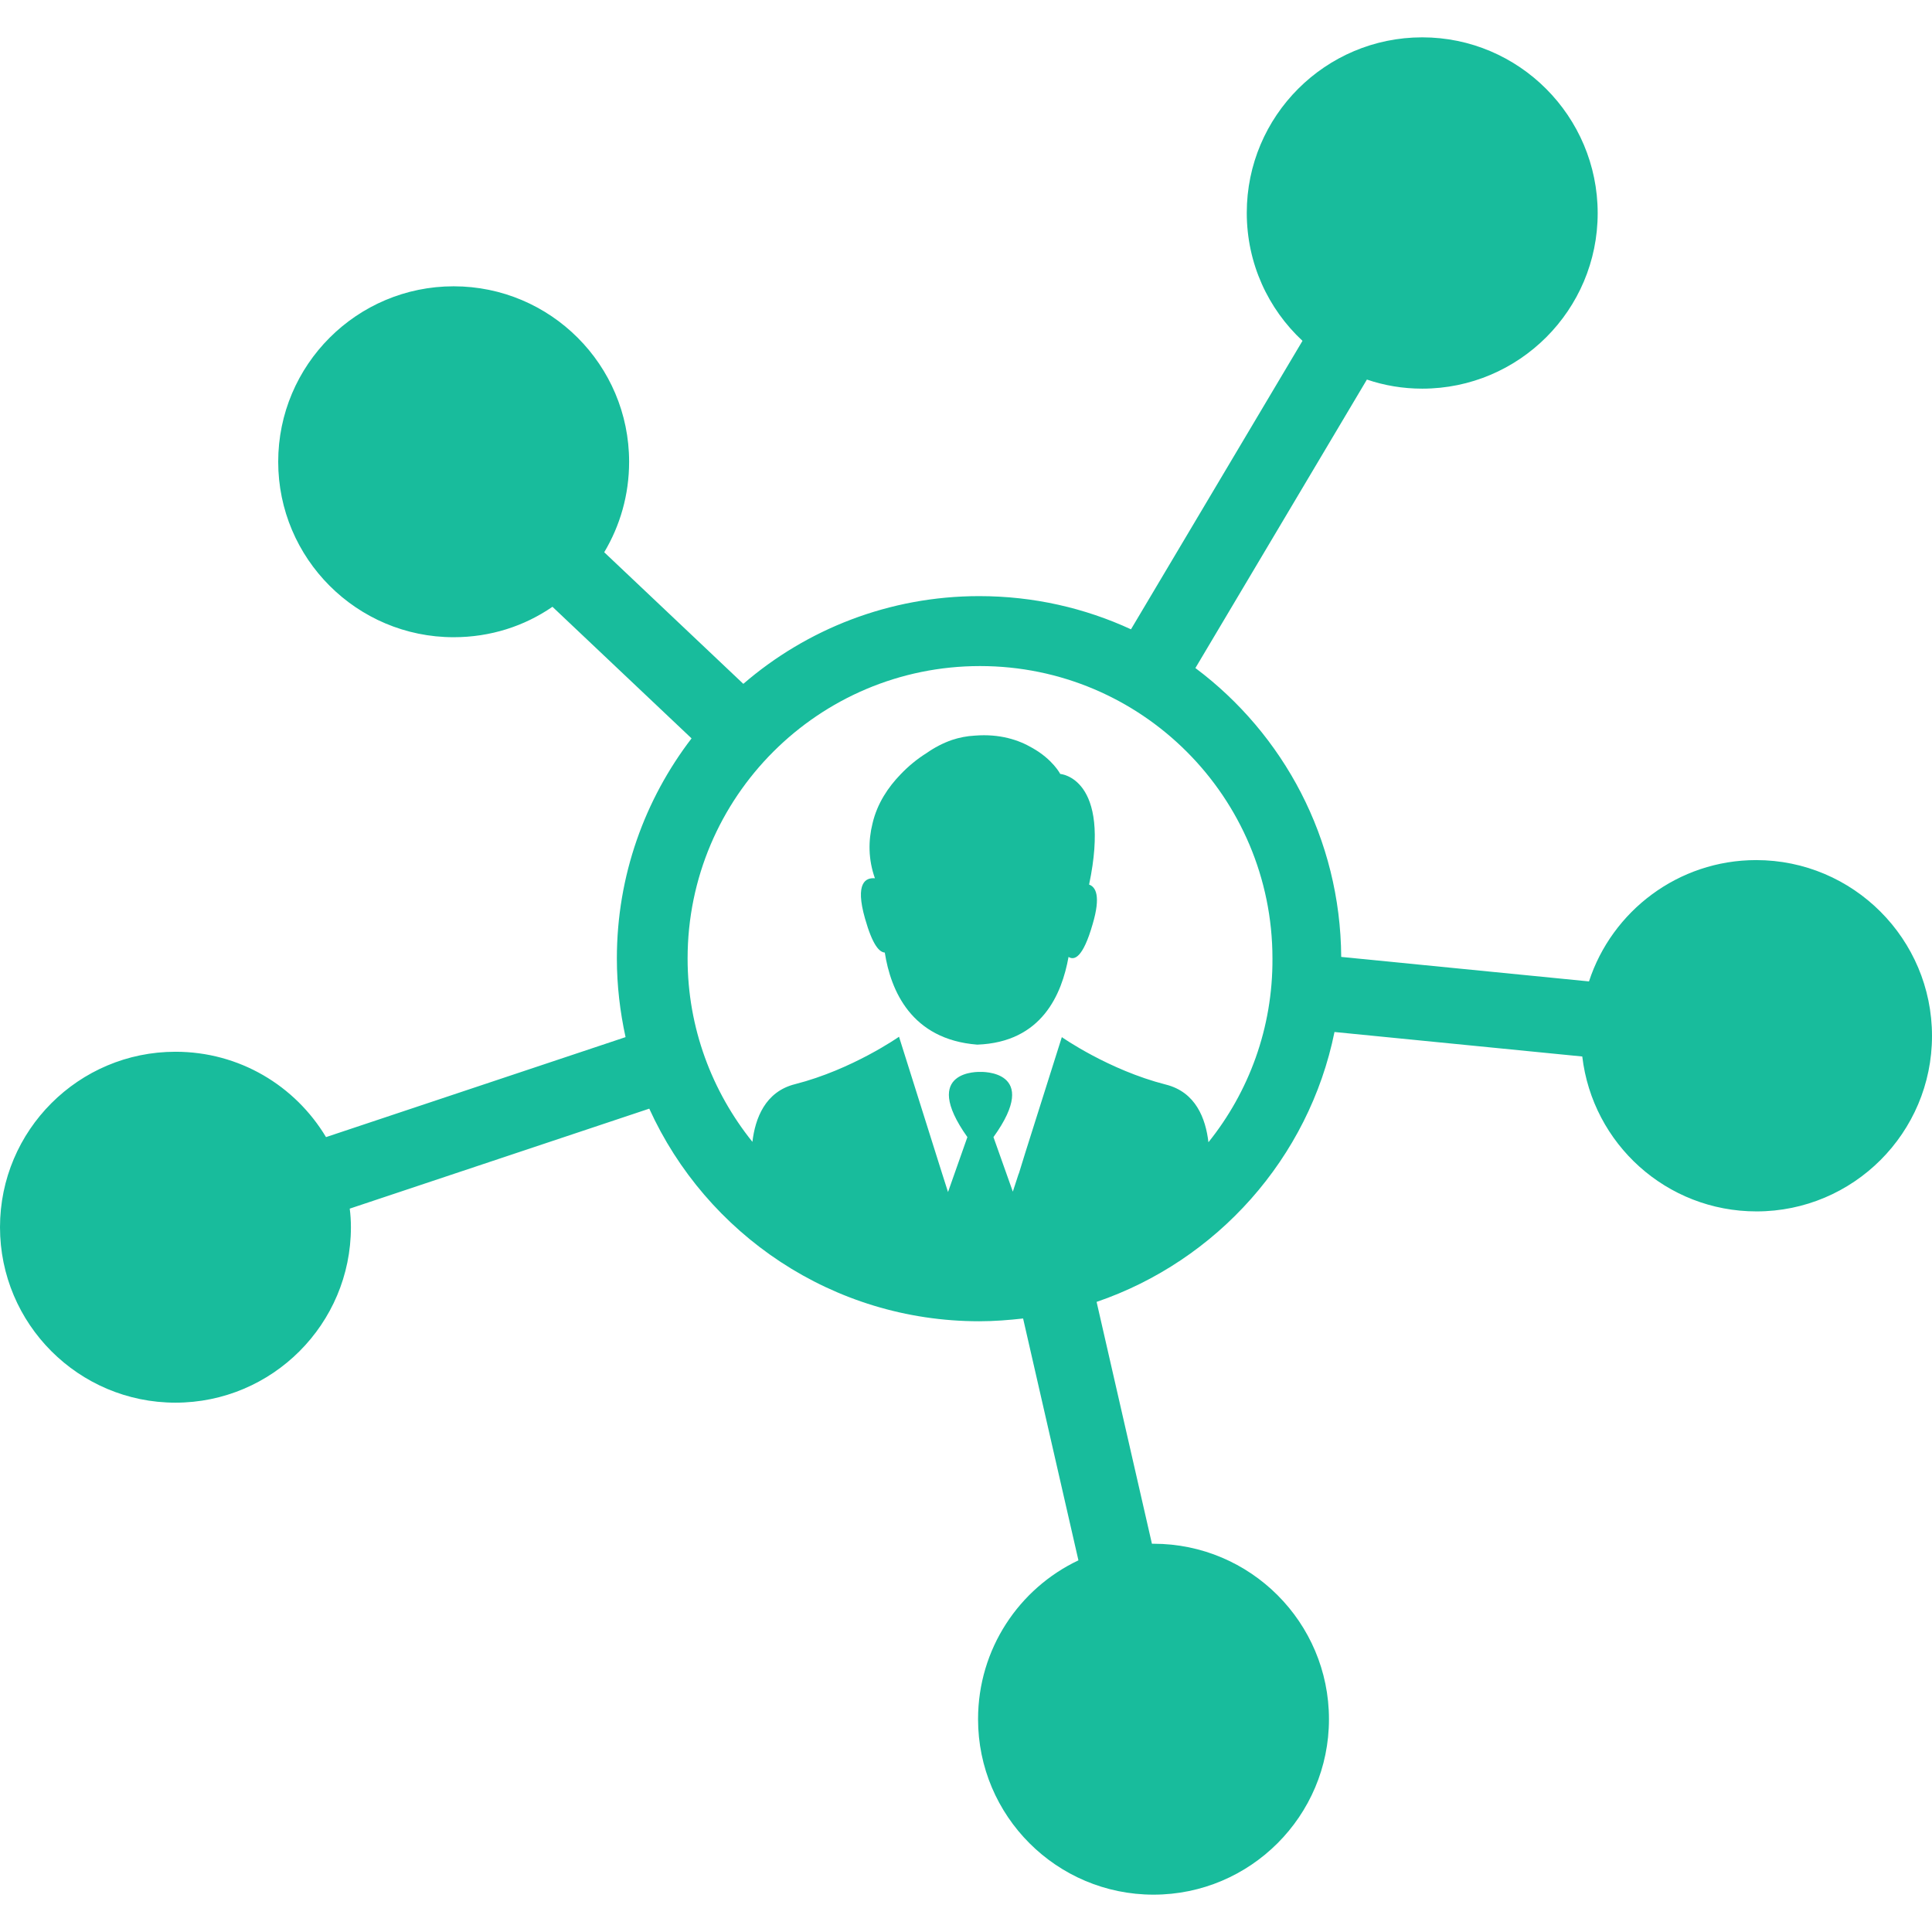
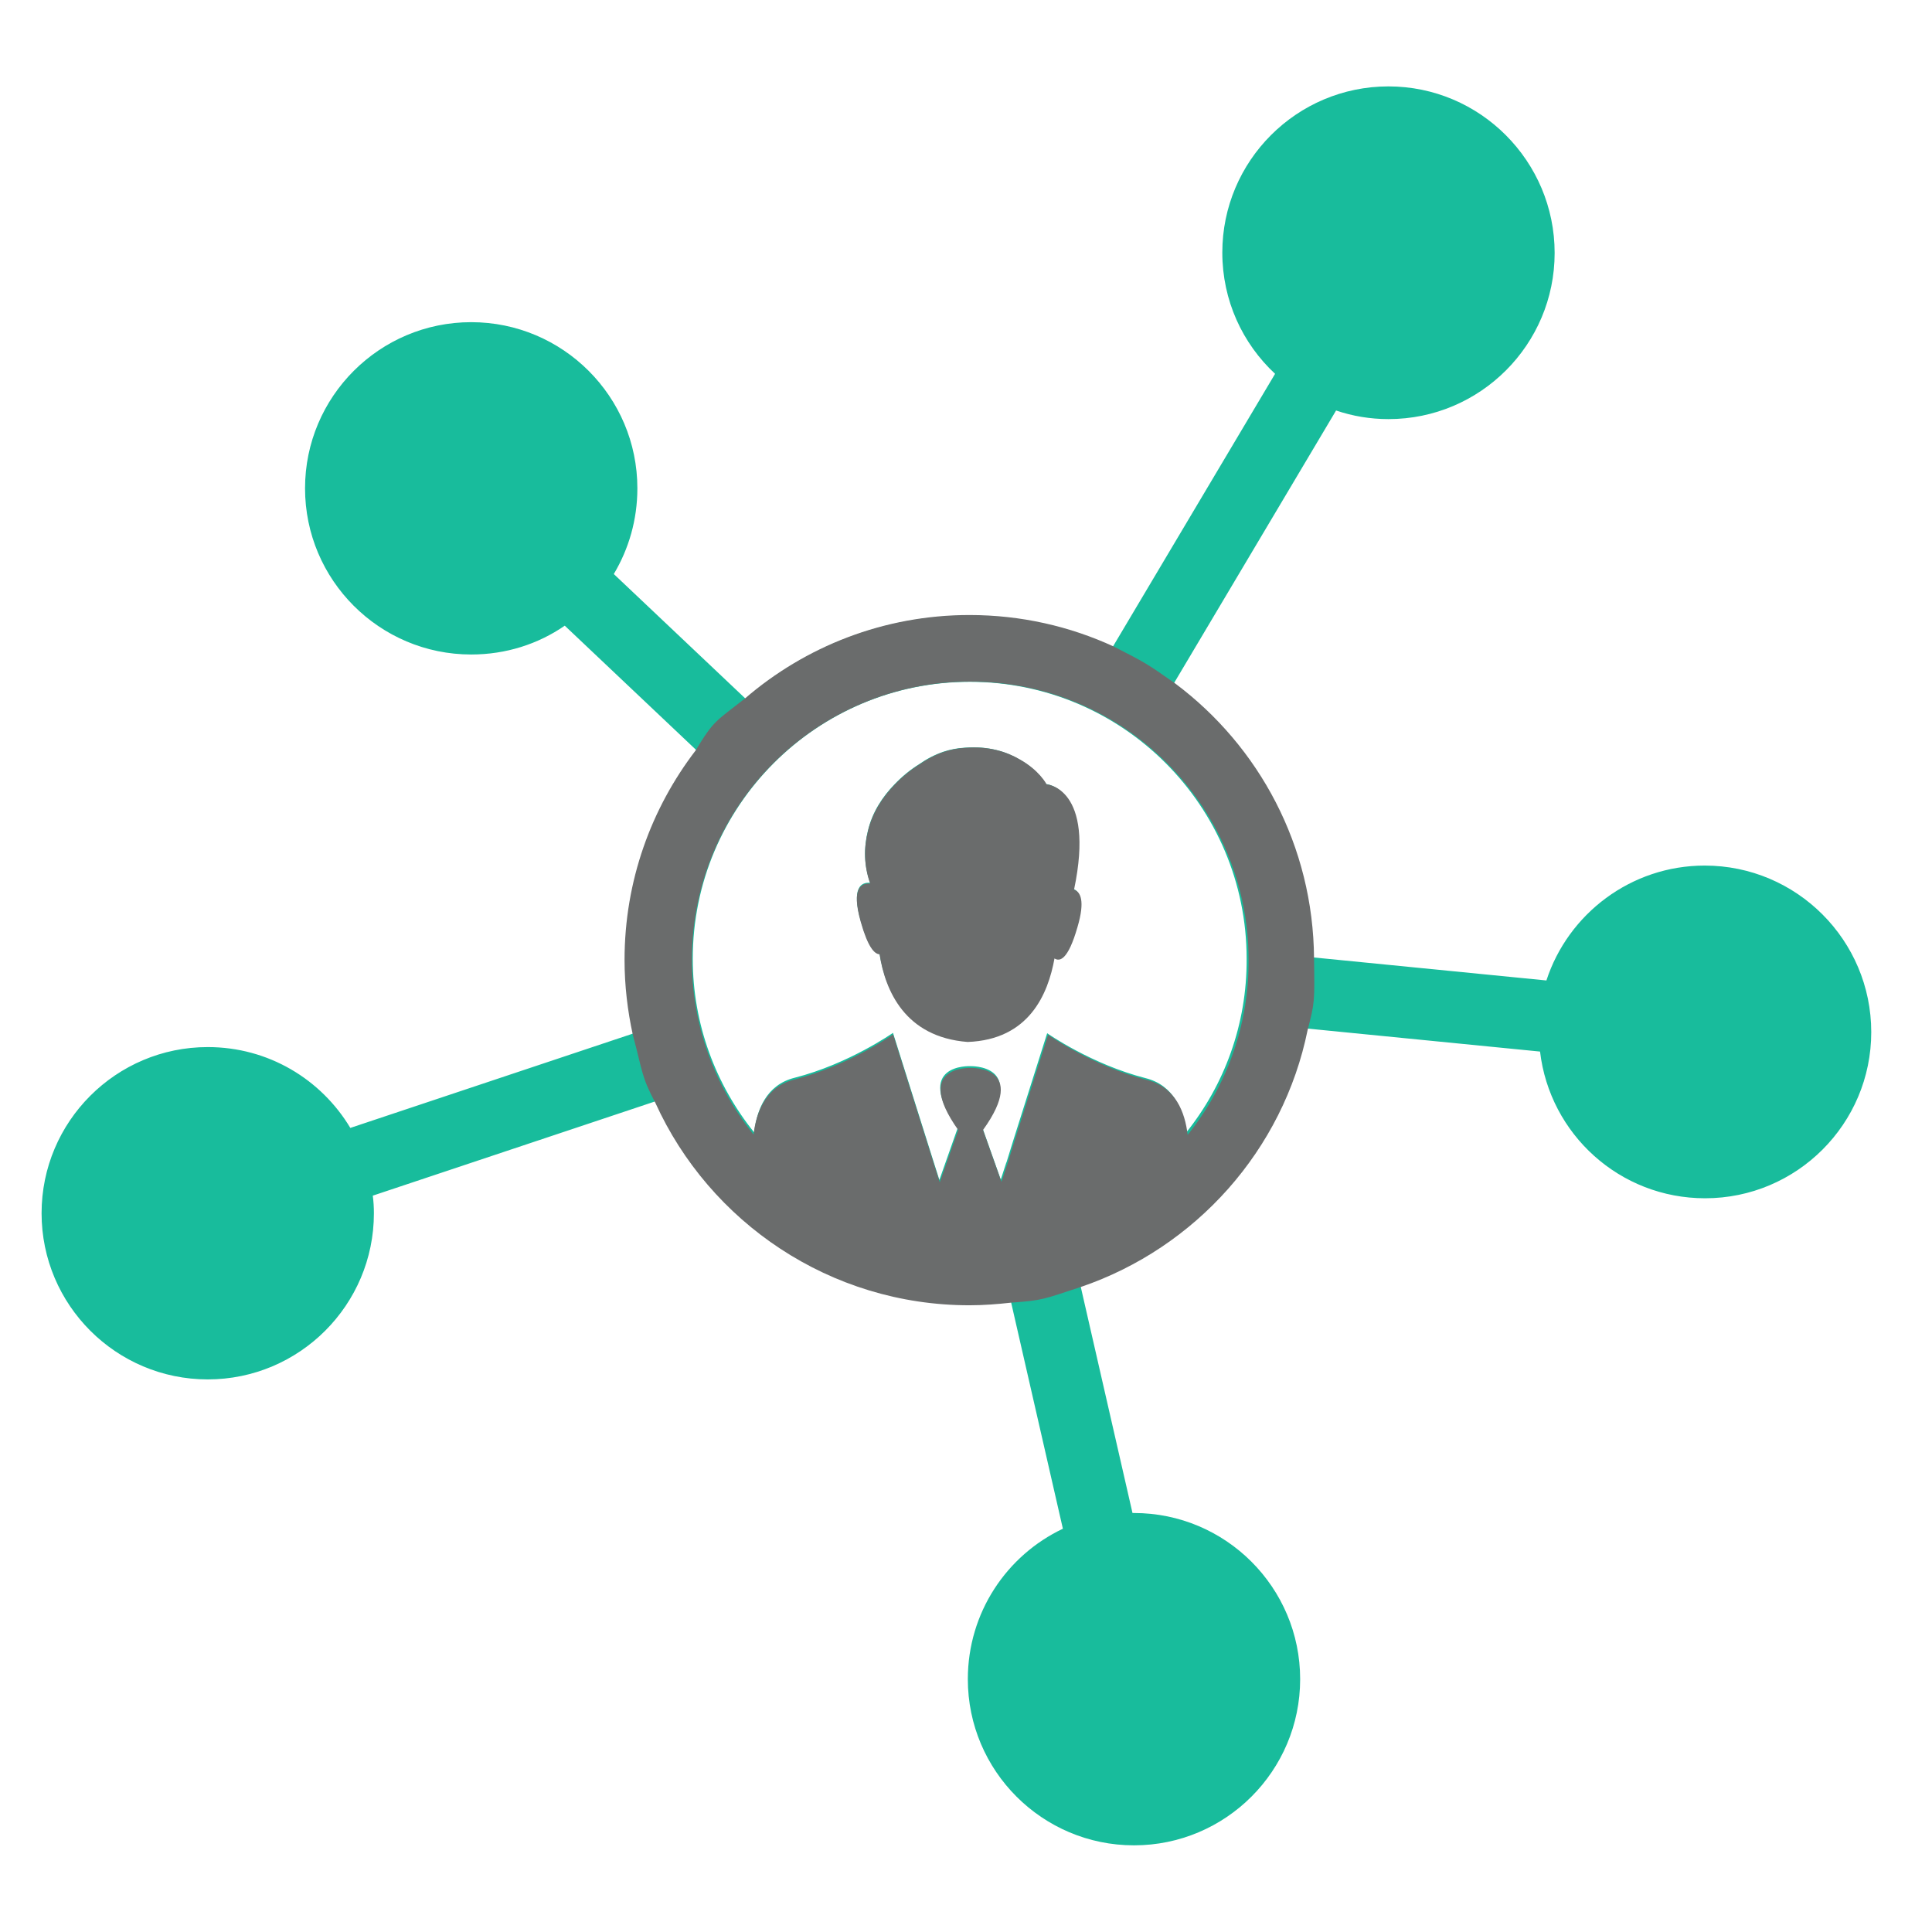
<svg xmlns="http://www.w3.org/2000/svg" version="1.1" id="Capa_1" x="0px" y="0px" viewBox="0 0 488.9 488.9" style="enable-background:new 0 0 488.9 488.9;" xml:space="preserve" width="512px" height="512px">
-   <g>
-     <g>
-       <path d="M275.6,223.85c5.7-27.1-7.3-28-7.3-28s-1.9-3.7-7.1-6.6c-3.4-2-8.2-3.6-14.5-3.1c-2,0.1-4,0.5-5.8,1.1l0,0    c-2.3,0.8-4.4,1.9-6.4,3.3c-2.4,1.5-4.6,3.3-6.6,5.4c-3.1,3.2-5.9,7.3-7.1,12.4c-1.1,4.4-1.1,9.1,0.6,13.9    c-2.3-0.2-5.1,1.1-2.5,10.2c1.9,6.7,3.6,8.5,5,8.6c1.5,9.6,6.7,22,23.4,23.3c16.4-0.6,21.4-12.8,23.1-22.2    c1.4,0.9,3.6,0.4,6.1-8.3C278.6,226.75,277.3,224.45,275.6,223.85z" fill="#18bc9c" />
-       <path d="M444.4,217.65c-19.7,0-36.5,12.9-42.3,30.7l-62.7-6.2c-0.2-29.9-14.6-56.4-36.9-73.1l43.4-73c4.4,1.5,9.1,2.3,14,2.3    c24.5,0,44.4-19.9,44.4-44.4s-19.9-44.5-44.4-44.5s-44.4,19.9-44.4,44.4c0,12.8,5.4,24.3,14.1,32.4l-43.4,73    c-11.7-5.4-24.7-8.4-38.4-8.4c-22.8,0-43.7,8.4-59.7,22.2l-35.2-33.3c4-6.7,6.3-14.5,6.3-22.9c0-24.5-19.9-44.4-44.4-44.4    s-44.4,19.9-44.4,44.4s19.9,44.4,44.4,44.4c9.3,0,17.9-2.8,25-7.7l35.2,33.3c-11.8,15.4-18.9,34.7-18.9,55.7    c0,6.8,0.8,13.5,2.2,19.9l-75.8,25.3c-7.8-13-21.9-21.6-38.1-21.6c-24.5,0-44.4,19.9-44.4,44.4s19.9,44.4,44.4,44.4    s44.4-19.9,44.4-44.4c0-1.6-0.1-3.2-0.3-4.7l75.8-25.3c14.4,31.7,46.4,53.8,83.5,53.8c3.8,0,7.5-0.3,11.1-0.7l14,61.2    c-15,7.1-25.4,22.4-25.4,40.2c0,24.5,19.9,44.4,44.4,44.4s44.4-19.9,44.4-44.4s-19.9-44.4-44.4-44.4c-0.1,0-0.3,0-0.4,0l-14-61.2    c30.4-10.4,53.7-36.3,60.2-68.3l62.7,6.2c2.6,22.1,21.3,39.2,44.1,39.2c24.5,0,44.4-19.9,44.4-44.4S469,217.65,444.4,217.65z     M305.8,289.05c-0.7-6-3.2-12.7-10.8-14.6c-14.5-3.7-26.3-12-26.3-12l-9.2,29.1l-1.7,5.5v-0.1l-1.5,4.6l-4.9-13.8    c12.3-17.1-3.3-16.5-3.3-16.5s-15.5-0.7-3.3,16.5l-4.9,13.9l-1.5-4.7l-10.9-34.6c0,0-11.8,8.3-26.3,12    c-7.6,1.9-10.1,8.7-10.8,14.6c-10.2-12.7-16.4-28.8-16.4-46.4c0-40.9,33.2-74,74-74c40.9,0,74,33.2,74,74    C322.1,260.15,316,276.35,305.8,289.05z" fill="#18bc9c" />
+   <defs id="defs43" />
+   <g id="g10">
+ </g>
+   <g id="g12">
+ </g>
+   <g id="g14">
+ </g>
+   <g id="g16">
+ </g>
+   <g id="g18">
+ </g>
+   <g id="g20">
+ </g>
+   <g id="g22">
+ </g>
+   <g id="g24">
+ </g>
+   <g id="g26">
+ </g>
+   <g id="g28">
+ </g>
+   <g id="g30">
+ </g>
+   <g id="g32">
+ </g>
+   <g id="g34">
+ </g>
+   <g id="g36">
+ </g>
+   <g id="g38">
+ </g>
+   <g id="g8-3" transform="matrix(0.9470339,0,0,0.9470339,10.52186,12.9143)">
+     <g id="g6-6">
+       <path style="fill:#18bc9c" d="m 275.6,223.85 c 5.7,-27.1 -7.3,-28 -7.3,-28 0,0 -1.9,-3.7 -7.1,-6.6 -3.4,-2 -8.2,-3.6 -14.5,-3.1 -2,0.1 -4,0.5 -5.8,1.1 v 0 c -2.3,0.8 -4.4,1.9 -6.4,3.3 -2.4,1.5 -4.6,3.3 -6.6,5.4 -3.1,3.2 -5.9,7.3 -7.1,12.4 -1.1,4.4 -1.1,9.1 0.6,13.9 -2.3,-0.2 -5.1,1.1 -2.5,10.2 1.9,6.7 3.6,8.5 5,8.6 1.5,9.6 6.7,22 23.4,23.3 16.4,-0.6 21.4,-12.8 23.1,-22.2 1.4,0.9 3.6,0.4 6.1,-8.3 2.1,-7.1 0.8,-9.4 -0.9,-10 z" id="path2-7" />
+       <path style="fill:#18bc9c" d="m 444.4,217.65 c -19.7,0 -36.5,12.9 -42.3,30.7 l -62.7,-6.2 c -0.2,-29.9 -14.6,-56.4 -36.9,-73.1 l 43.4,-73 c 4.4,1.5 9.1,2.3 14,2.3 24.5,0 44.4,-19.9 44.4,-44.4 0,-24.5 -19.9,-44.5 -44.4,-44.5 -24.5,0 -44.4,19.9 -44.4,44.4 0,12.8 5.4,24.3 14.1,32.4 l -43.4,73 c -11.7,-5.4 -24.7,-8.4 -38.4,-8.4 -22.8,0 -43.7,8.4 -59.7,22.2 l -35.2,-33.3 c 4,-6.7 6.3,-14.5 6.3,-22.9 0,-24.5 -19.9,-44.4 -44.4,-44.4 -24.5,0 -44.4,19.9 -44.4,44.4 0,24.5 19.9,44.4 44.4,44.4 9.3,0 17.9,-2.8 25,-7.7 l 35.2,33.3 c -11.8,15.4 -18.9,34.7 -18.9,55.7 0,6.8 0.8,13.5 2.2,19.9 l -75.8,25.3 c -7.8,-13 -21.9,-21.6 -38.1,-21.6 -24.5,0 -44.4,19.9 -44.4,44.4 0,24.5 19.9,44.4 44.4,44.4 24.5,0 44.4,-19.9 44.4,-44.4 0,-1.6 -0.1,-3.2 -0.3,-4.7 l 75.8,-25.3 c 14.4,31.7 46.4,53.8 83.5,53.8 3.8,0 7.5,-0.3 11.1,-0.7 l 14,61.2 c -15,7.1 -25.4,22.4 -25.4,40.2 0,24.5 19.9,44.4 44.4,44.4 24.5,0 44.4,-19.9 44.4,-44.4 0,-24.5 -19.9,-44.4 -44.4,-44.4 -0.1,0 -0.3,0 -0.4,0 l -14,-61.2 c 30.4,-10.4 53.7,-36.3 60.2,-68.3 l 62.7,6.2 c 2.6,22.1 21.3,39.2 44.1,39.2 24.5,0 44.4,-19.9 44.4,-44.4 0,-24.5 -19.9,-44.5 -44.5,-44.5 z m -138.6,71.4 c -0.7,-6 -3.2,-12.7 -10.8,-14.6 -14.5,-3.7 -26.3,-12 -26.3,-12 l -9.2,29.1 -1.7,5.5 v -0.1 l -1.5,4.6 -4.9,-13.8 c 12.3,-17.1 -3.3,-16.5 -3.3,-16.5 0,0 -15.5,-0.7 -3.3,16.5 l -4.9,13.9 -1.5,-4.7 -10.9,-34.6 c 0,0 -11.8,8.3 -26.3,12 -7.6,1.9 -10.1,8.7 -10.8,14.6 -10.2,-12.7 -16.4,-28.8 -16.4,-46.4 0,-40.9 33.2,-74 74,-74 40.9,0 74,33.2 74,74 0.1,17.6 -6,33.8 -16.2,46.5 z" id="path4-5" />
    </g>
  </g>
-   <g>
- </g>
-   <g>
- </g>
-   <g>
- </g>
-   <g>
- </g>
-   <g>
- </g>
-   <g>
- </g>
-   <g>
- </g>
-   <g>
- </g>
-   <g>
- </g>
-   <g>
- </g>
-   <g>
- </g>
-   <g>
- </g>
-   <g>
- </g>
-   <g>
- </g>
-   <g>
- </g>
+   <g id="g8" transform="matrix(0.9518789,0,0,0.9518789,9.45519,12.04362)">
+     <g id="g6">
+       <path d="m 275.6,223.85 c 5.7,-27.1 -7.3,-28 -7.3,-28 0,0 -1.9,-3.7 -7.1,-6.6 -3.4,-2 -8.2,-3.6 -14.5,-3.1 -2,0.1 -4,0.5 -5.8,1.1 v 0 c -2.3,0.8 -4.4,1.9 -6.4,3.3 -2.4,1.5 -4.6,3.3 -6.6,5.4 -3.1,3.2 -5.9,7.3 -7.1,12.4 -1.1,4.4 -1.1,9.1 0.6,13.9 -2.3,-0.2 -5.1,1.1 -2.5,10.2 1.9,6.7 3.6,8.5 5,8.6 1.5,9.6 6.7,22 23.4,23.3 16.4,-0.6 21.4,-12.8 23.1,-22.2 1.4,0.9 3.6,0.4 6.1,-8.3 2.1,-7.1 0.8,-9.4 -0.9,-10 z" id="path2" style="fill:#6a6c6c;fill-opacity:1" />
+       <path d="m 339.4,242.15 c -0.2,-29.9 -14.6,-56.4 -36.9,-73.1 -7.874,-5.519 -7.908,-5.487 -16.3,-9.8 -11.7,-5.4 -24.7,-8.4 -38.4,-8.4 -22.8,0 -43.7,8.4 -59.7,22.2 -7.769,6.115 -8.222,5.702 -13.1,13.8 -11.8,15.4 -18.9,34.7 -18.9,55.7 0,6.8 0.8,13.5 2.2,19.9 2.666,9.972 2.234,10.997 6,18.1 14.4,31.7 46.4,53.8 83.5,53.8 3.8,0 7.5,-0.3 11.1,-0.7 8.513,-0.604 8.514,-0.906 18.6,-4.2 30.4,-10.4 53.7,-36.3 60.2,-68.3 1.866,-7.19 1.878,-7.403 1.7,-19 z m -33.6,46.9 c -0.7,-6 -3.2,-12.7 -10.8,-14.6 -14.5,-3.7 -26.3,-12 -26.3,-12 l -9.2,29.1 -1.7,5.5 v -0.1 l -1.5,4.6 -4.9,-13.8 c 12.3,-17.1 -3.3,-16.5 -3.3,-16.5 0,0 -15.5,-0.7 -3.3,16.5 l -4.9,13.9 -1.5,-4.7 -10.9,-34.6 c 0,0 -11.8,8.3 -26.3,12 -7.6,1.9 -10.1,8.7 -10.8,14.6 -10.2,-12.7 -16.4,-28.8 -16.4,-46.4 0,-40.9 33.2,-74 74,-74 40.9,0 74,33.2 74,74 0.1,17.6 -6,33.8 -16.2,46.5 z" id="path4" style="fill:#6a6c6c;fill-opacity:1" />
+     </g>
+   </g>
</svg>
